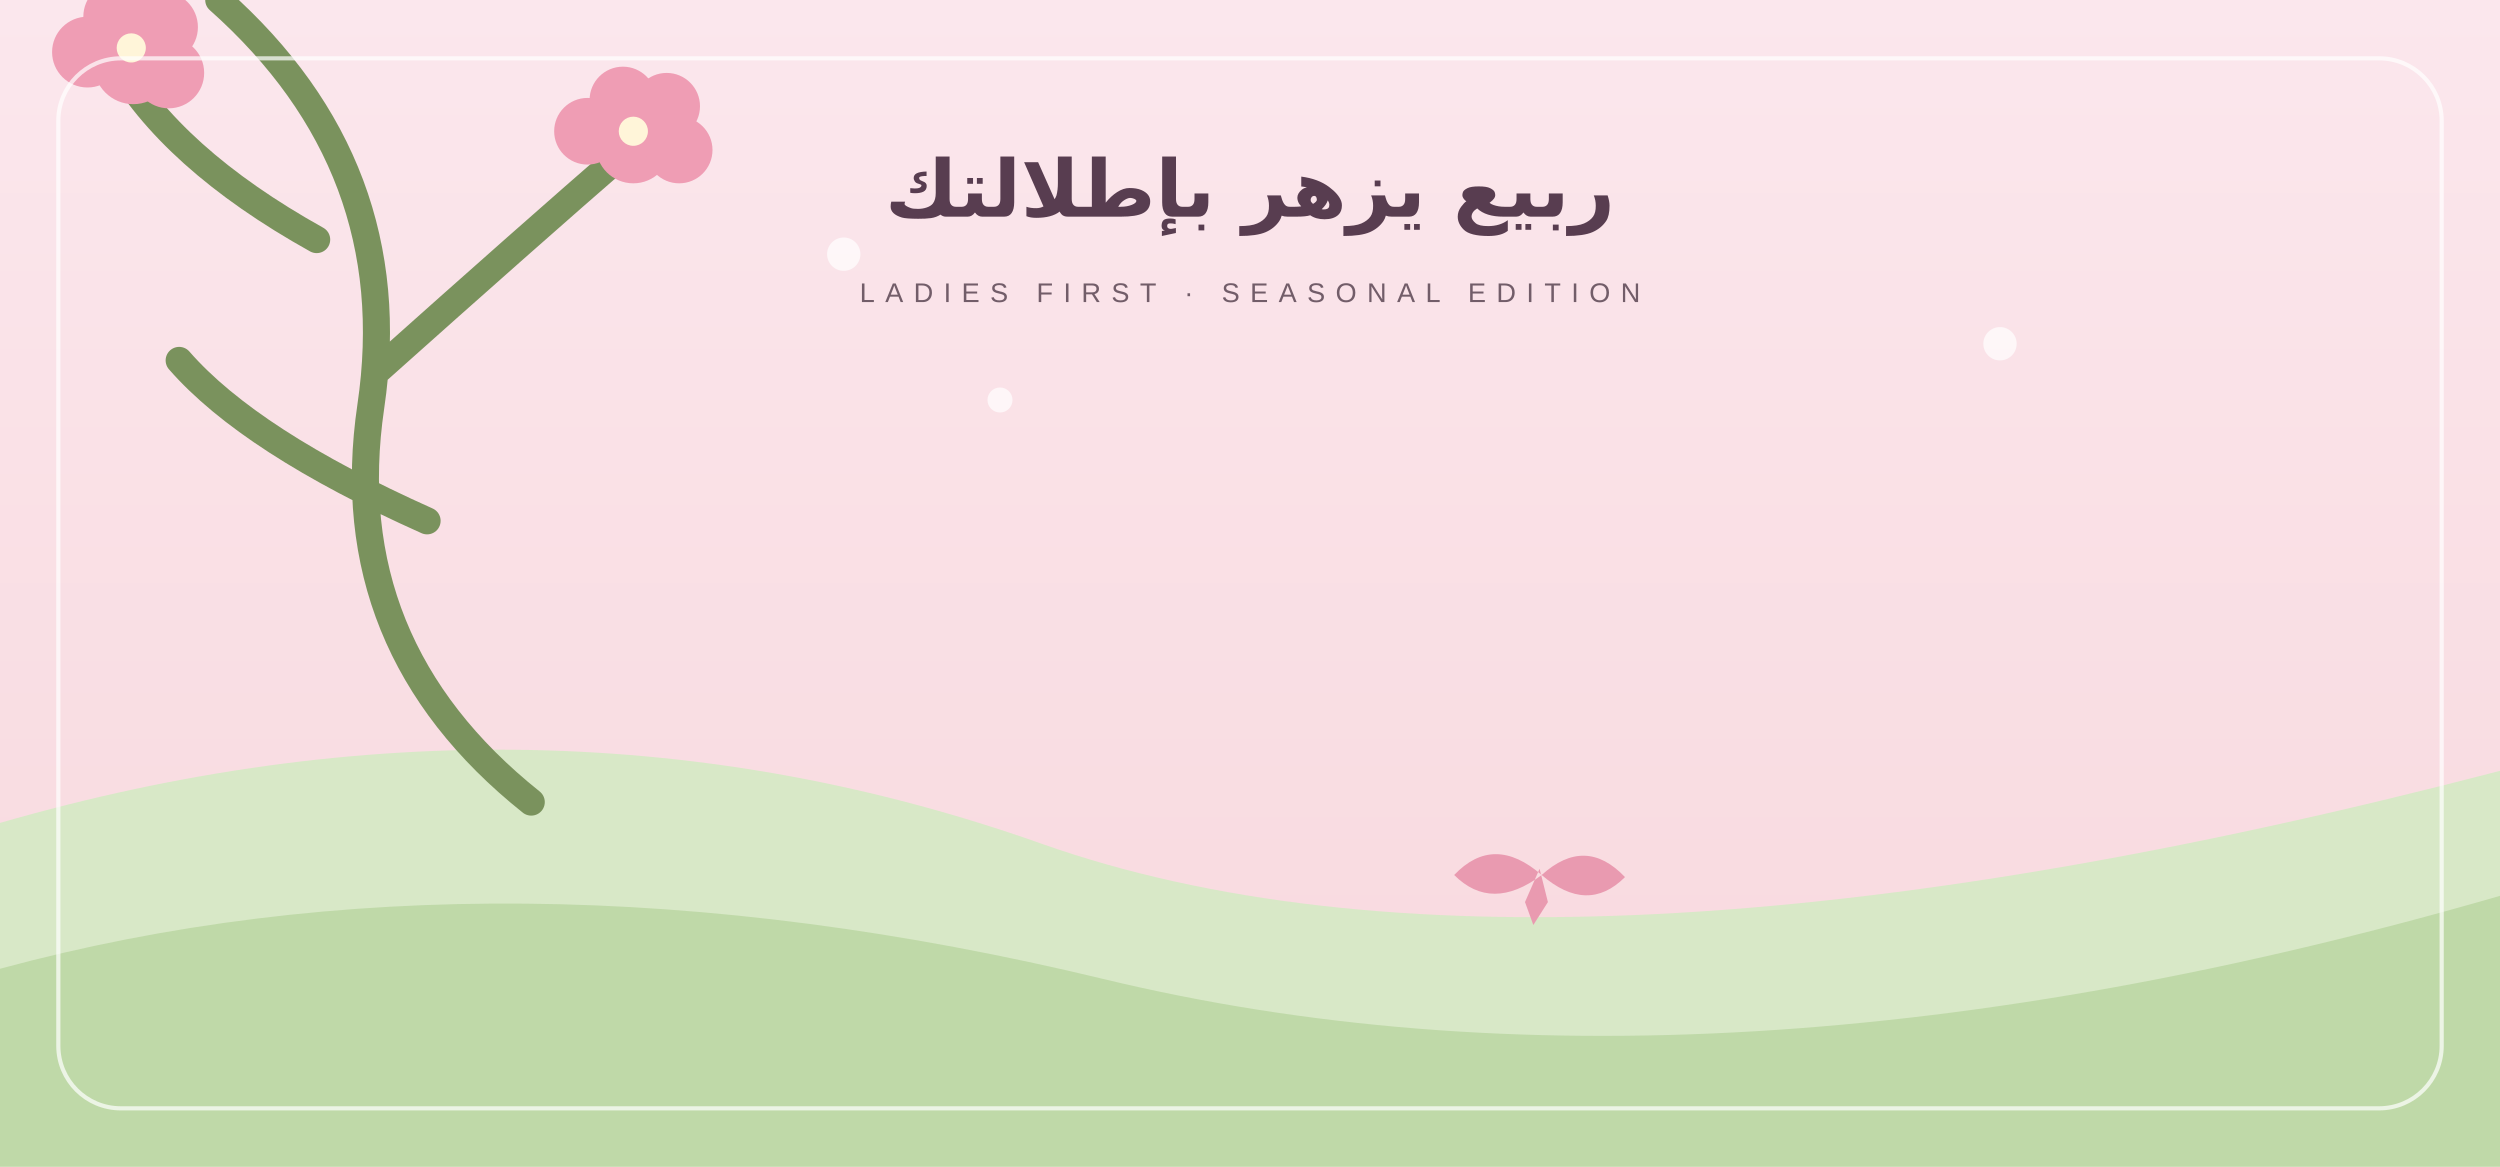
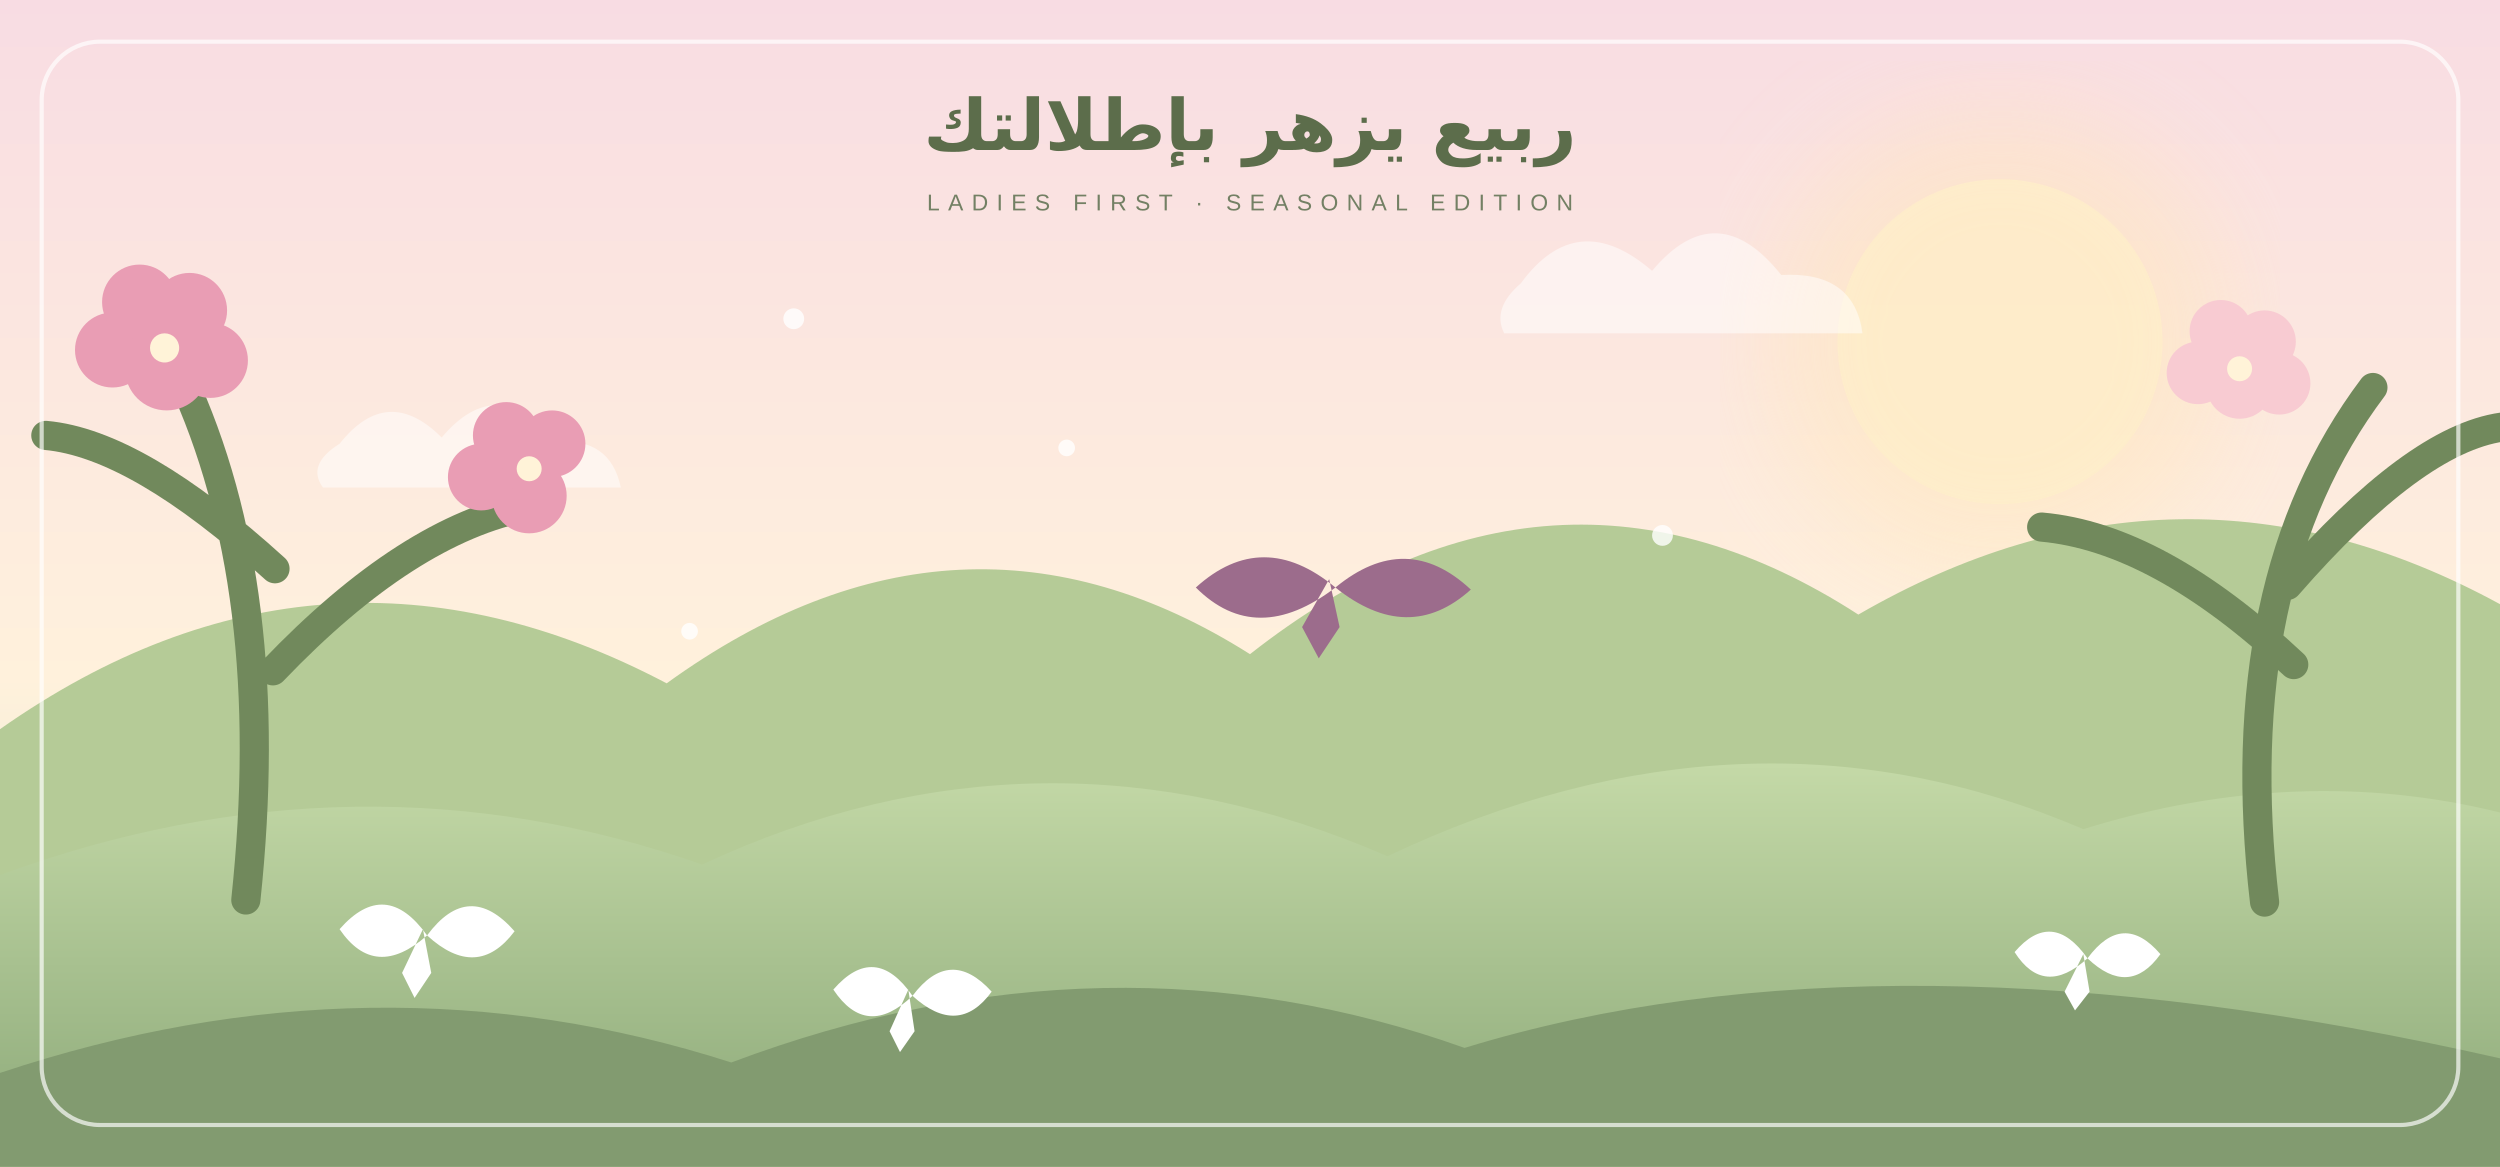
<svg xmlns="http://www.w3.org/2000/svg" viewBox="0 0 1200 560">
  <defs>
-     <linearGradient id="s" x2="0" y2="1">
-       <stop stop-color="#fbe7ed" />
-       <stop offset="1" stop-color="#f8d8dd" />
+     <linearGradient id="sky" x2="0" y2="1">
+       <stop stop-color="#f8dce3" />
+       <stop offset=".58" stop-color="#fff1dc" />
+       <stop offset="1" stop-color="#d9e8c7" />
    </linearGradient>
+     <linearGradient id="meadow" x2="0" y2="1">
+       <stop stop-color="#c4d9a7" />
+       <stop offset="1" stop-color="#8ba878" />
+     </linearGradient>
+     <filter id="glow">
+       <feGaussianBlur stdDeviation="24" />
+     </filter>
  </defs>
-   <rect width="1200" height="560" fill="url(#s)" />
-   <path d="M0 395Q260 320 500 405T1200 370V560H0Z" fill="#d8e8c7" />
-   <path d="M0 465Q240 400 530 470T1200 430V560H0Z" fill="#bfd9a8" />
-   <path d="M105 0Q195 80 178 195T255 385M152 115Q82 76 55 28M180 179Q255 112 300 73M205 250Q120 212 86 173" fill="none" stroke="#7a925d" stroke-width="13" stroke-linecap="round" />
-   <g fill="#ef9db4">
-     <circle cx="64" cy="31" r="19" />
-     <circle cx="42" cy="25" r="17" />
-     <circle cx="57" cy="8" r="17" />
-     <circle cx="78" cy="13" r="17" />
-     <circle cx="81" cy="35" r="17" />
-     <circle cx="304" cy="70" r="18" />
-     <circle cx="282" cy="63" r="16" />
-     <circle cx="299" cy="48" r="16" />
-     <circle cx="320" cy="51" r="16" />
-     <circle cx="326" cy="72" r="16" />
+   <rect width="1200" height="560" fill="url(#sky)" />
+   <circle cx="960" cy="164" r="78" fill="#fff3d6" opacity=".75" />
+   <circle cx="960" cy="164" r="112" fill="#ffe7b8" opacity=".45" filter="url(#glow)" />
+   <g fill="#fff" opacity=".5">
+     <path d="M730 136q27-37 63-6 31-37 62 2 35-2 39 28H722q-6-12 8-24Zm-567 77q23-29 49-3 27-32 55 2 26-2 31 22H155q-8-11 8-21Z" />
  </g>
-   <g fill="#fff5d9">
-     <circle cx="63" cy="23" r="7" />
-     <circle cx="304" cy="63" r="7" />
+   <path d="M0 350q155-109 320-22 141-102 280-14 145-114 292-19 154-89 308-5v270H0Z" fill="#b5cb97" />
+   <path d="M0 420q172-63 337-5 163-76 329-4 173-82 334-13 103-32 200-8v170H0Z" fill="url(#meadow)" />
+   <path d="M0 515q180-60 351-5 181-68 352-7 202-62 497 5v52H0Z" fill="#829b70" />
+   <g fill="none" stroke="#71895c" stroke-width="14" stroke-linecap="round">
+     <path d="M118 432Q134 282 87 181m44 141q65-68 123-79m-122 30q-66-60-110-64" />
+     <path d="M1087 433q-18-154 52-247m-38 133q-65-61-121-66m118 28q61-70 103-76" />
  </g>
-   <path d="M740 420q-23-20-42 0 18 18 42 0m0 0q21-19 40 1-18 18-40-1m-1-3 4 16-7 11-4-11z" fill="#e99ab0" />
-   <g fill="#fff" opacity=".7">
-     <circle cx="405" cy="122" r="8" />
-     <circle cx="480" cy="192" r="6" />
-     <circle cx="960" cy="165" r="8" />
+   <g fill="#e99db4">
+     <g>
+       <circle cx="80" cy="177" r="20" />
+       <circle cx="54" cy="168" r="18" />
+       <circle cx="67" cy="145" r="18" />
+       <circle cx="91" cy="149" r="18" />
+       <circle cx="101" cy="173" r="18" />
+       <circle cx="254" cy="238" r="18" />
+       <circle cx="231" cy="229" r="16" />
+       <circle cx="243" cy="209" r="16" />
+       <circle cx="265" cy="213" r="16" />
+     </g>
+     <g fill="#f8cbd2">
+       <circle cx="1075" cy="185" r="16" />
+       <circle cx="1055" cy="179" r="15" />
+       <circle cx="1066" cy="159" r="15" />
+       <circle cx="1087" cy="164" r="15" />
+       <circle cx="1094" cy="184" r="15" />
+     </g>
  </g>
-   <text x="600" y="104" text-anchor="middle" font-family="Tahoma,Arial,sans-serif" font-size="38" font-weight="700" fill="#583d50" direction="rtl">ربيع يزهر بإطلالتك</text>
-   <text x="600" y="145" text-anchor="middle" font-family="Arial,sans-serif" font-size="13" letter-spacing="5" fill="#725d69">LADIES FIRST · SEASONAL EDITION</text>
-   <rect x="28" y="28" width="1144" height="504" rx="30" fill="none" stroke="#fff" stroke-opacity=".7" stroke-width="2" />
+   <g fill="#fff3d8">
+     <circle cx="79" cy="167" r="7" />
+     <circle cx="254" cy="225" r="6" />
+     <circle cx="1075" cy="177" r="6" />
+   </g>
+   <g fill="#fff">
+     <path d="M205 449q-20-28-42-3 17 25 42 3m0 0q20-27 42-2-18 24-42 2m-2-3 4 21-8 12-6-12Z" />
+     <path d="M438 478q-18-26-38-3 16 24 38 3m0 0q18-24 38-2-16 22-38 2m-2-3 3 20-7 10-5-10Z" />
+     <path d="M1002 460q-17-24-35-3 14 22 35 3m0 0q17-23 35-2-15 21-35 2m-2-2 3 18-7 9-5-9Z" />
+   </g>
+   <path d="M641 282q-35-29-67 0 29 29 67 0m0 0q34-28 65 1-30 27-65-1m-3-4 5 23-10 15-8-15Z" fill="#9c6c8c" />
+   <g fill="#fff" opacity=".8">
+     <circle cx="381" cy="153" r="5" />
+     <circle cx="512" cy="215" r="4" />
+     <circle cx="798" cy="257" r="5" />
+     <circle cx="331" cy="303" r="4" />
+   </g>
+   <text x="600" y="72" text-anchor="middle" font-family="Tahoma,Arial,sans-serif" font-size="34" font-weight="700" fill="#5c6d4b" direction="rtl">ربيع يزهر بإطلالتك</text>
+   <text x="600" y="101" text-anchor="middle" font-family="Arial,sans-serif" font-size="11" letter-spacing="4" fill="#738064">LADIES FIRST · SEASONAL EDITION</text>
+   <rect x="20" y="20" width="1160" height="520" rx="28" fill="none" stroke="#fff" stroke-opacity=".67" stroke-width="2" />
</svg>
